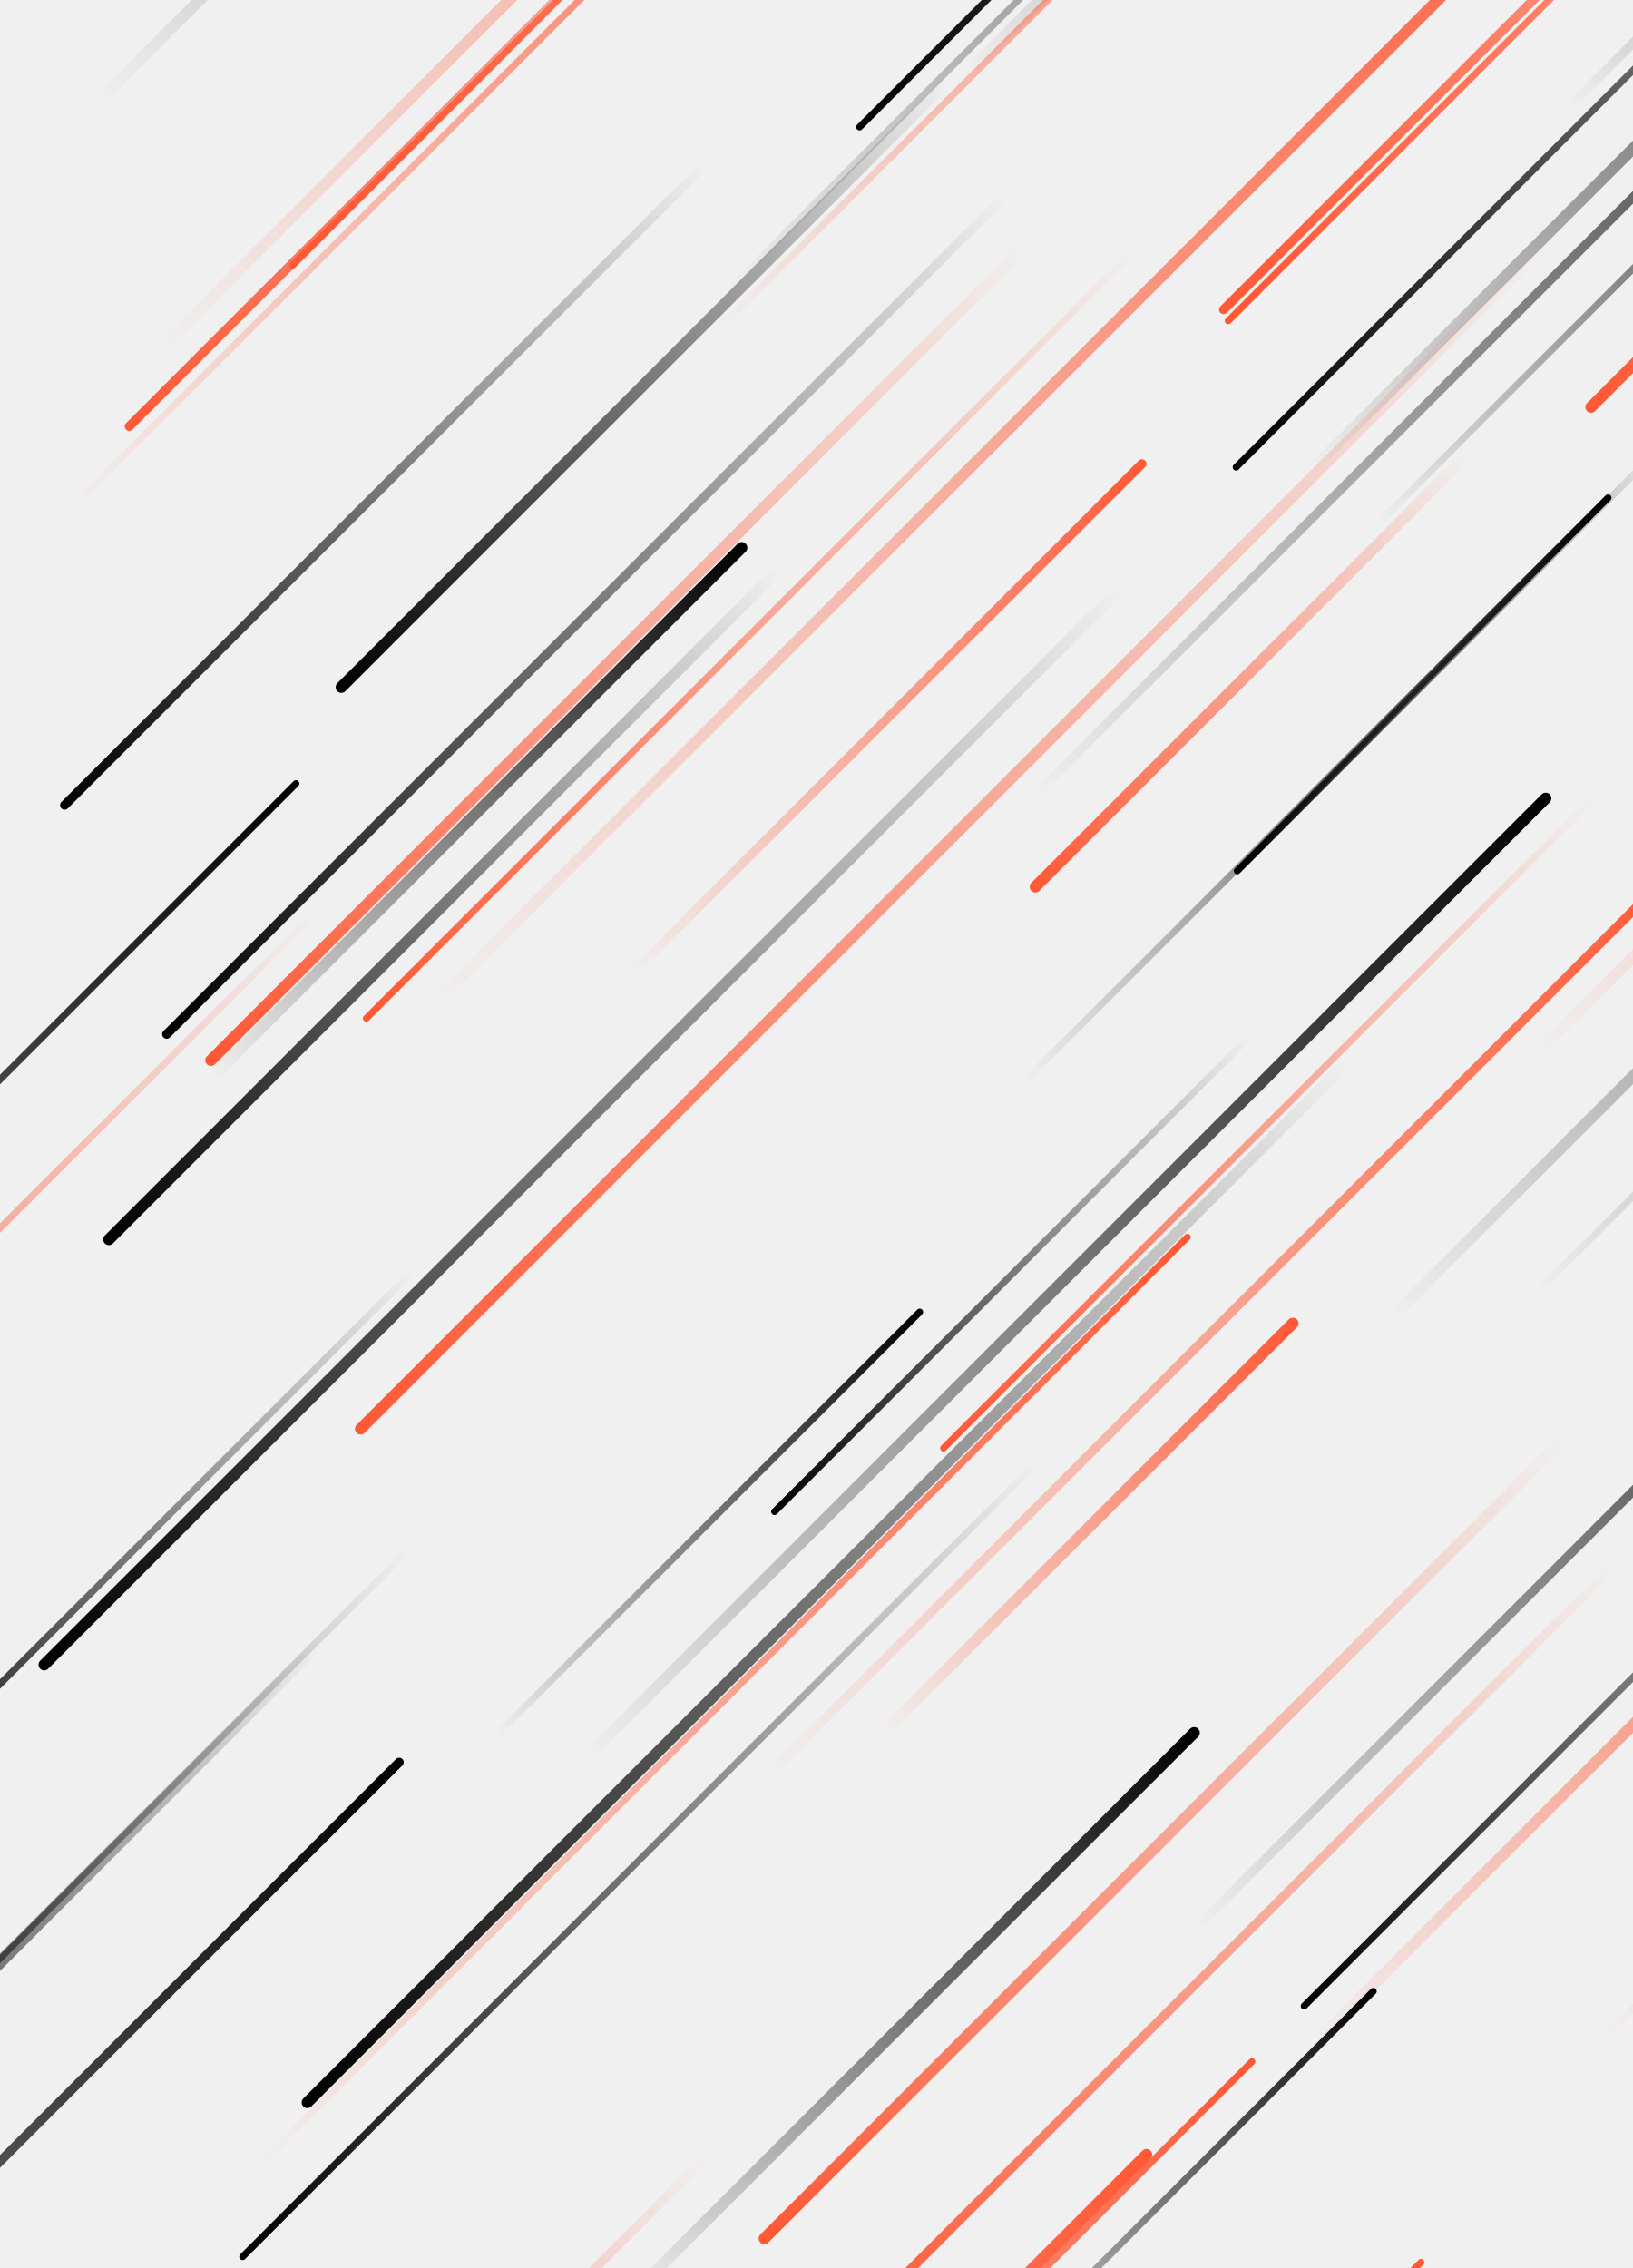
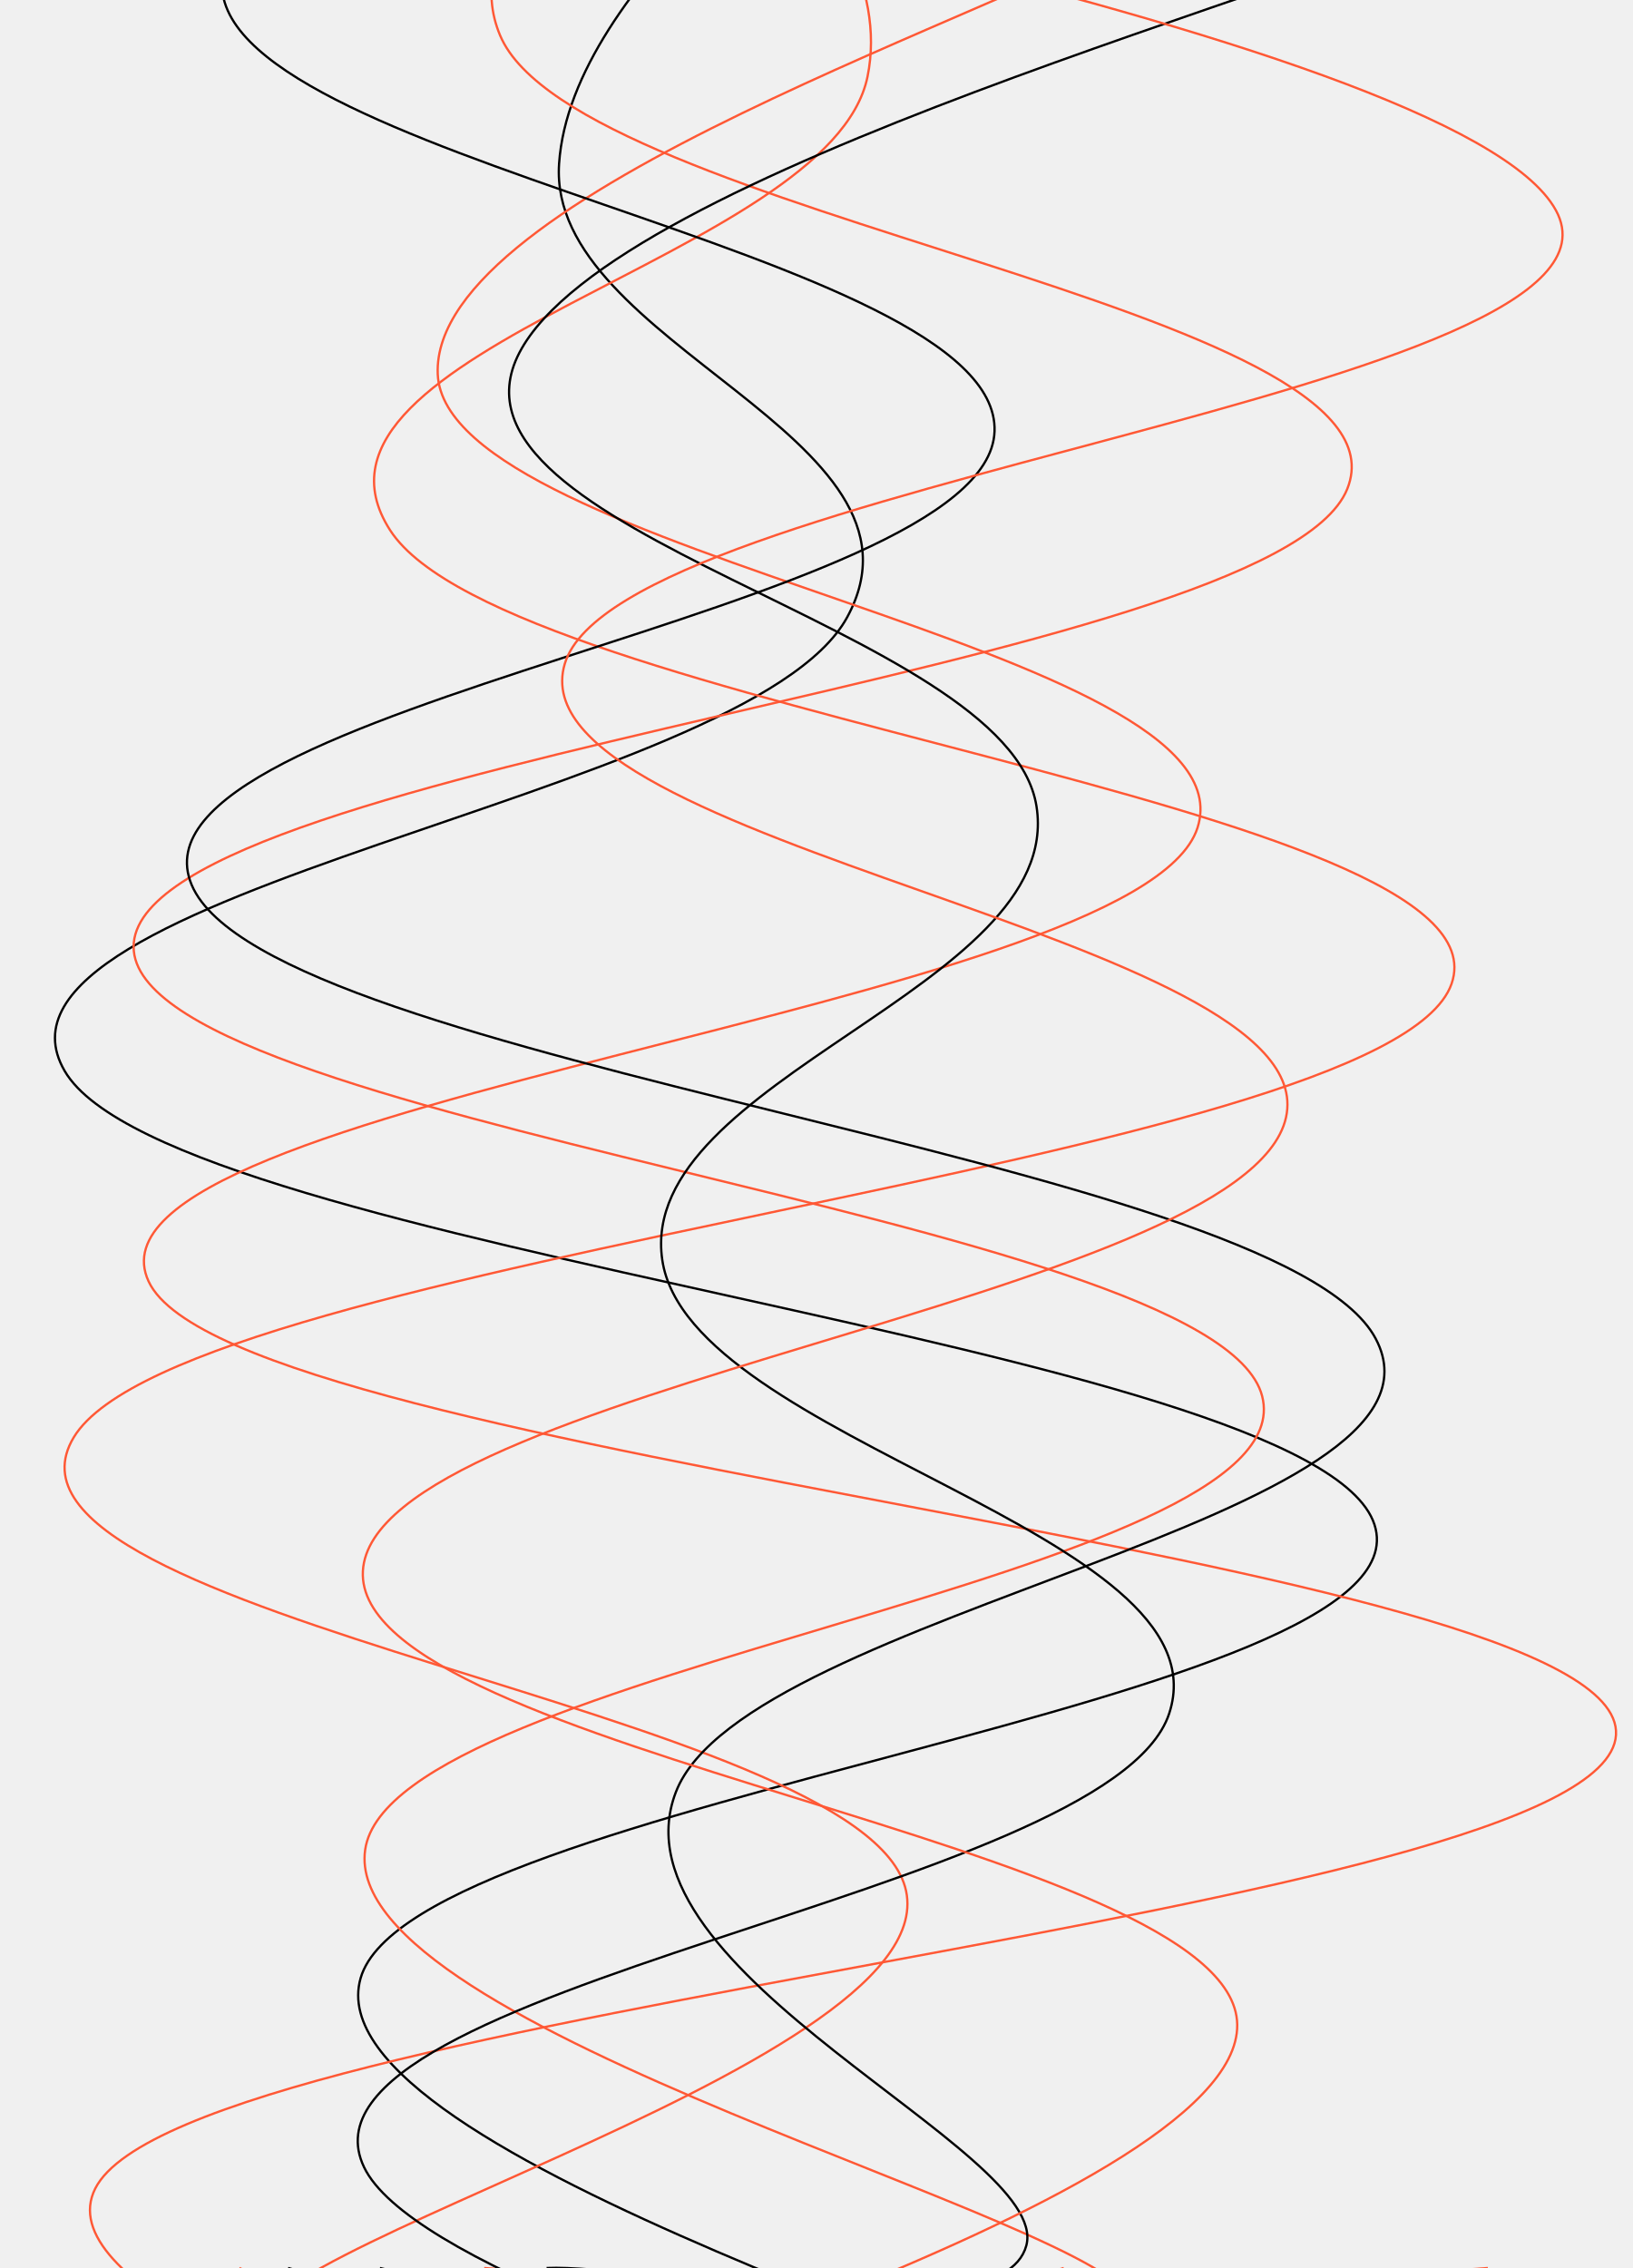
<svg xmlns="http://www.w3.org/2000/svg" version="1.1" width="1440" height="2000" preserveAspectRatio="none" viewBox="0 0 1440 2000">
-   <g mask="url(&quot;#SvgjsMask1041&quot;)" fill="none">
-     <path d="M4 45L-1073 1122" stroke-width="8" stroke="url(#SvgjsLinearGradient1042)" stroke-linecap="round" class="BottomLeft" />
-     <path d="M1384 94L1918 -440" stroke-width="8" stroke="url(#SvgjsLinearGradient1043)" stroke-linecap="round" class="TopRight" />
-     <path d="M758 112L1720 -850" stroke-width="6" stroke="url(#SvgjsLinearGradient1044)" stroke-linecap="round" class="BottomLeft" />
-     <path d="M1083 283L2120 -754" stroke-width="6" stroke="url(#SvgjsLinearGradient1042)" stroke-linecap="round" class="BottomLeft" />
-     <path d="M518 1549L1363 704" stroke-width="10" stroke="url(#SvgjsLinearGradient1043)" stroke-linecap="round" class="TopRight" />
-     <path d="M39 1468L987 520" stroke-width="10" stroke="url(#SvgjsLinearGradient1044)" stroke-linecap="round" class="BottomLeft" />
-     <path d="M1253 1995L555 2693" stroke-width="6" stroke="url(#SvgjsLinearGradient1045)" stroke-linecap="round" class="TopRight" />
-     <path d="M811 1157L438 1530" stroke-width="6" stroke="url(#SvgjsLinearGradient1043)" stroke-linecap="round" class="TopRight" />
-     <path d="M673 1570L1477 766" stroke-width="8" stroke="url(#SvgjsLinearGradient1045)" stroke-linecap="round" class="TopRight" />
-     <path d="M61 450L790 -279" stroke-width="6" stroke="url(#SvgjsLinearGradient1045)" stroke-linecap="round" class="TopRight" />
-     <path d="M1191 934L271 1854" stroke-width="10" stroke="url(#SvgjsLinearGradient1044)" stroke-linecap="round" class="BottomLeft" />
-     <path d="M1090 412L1942 -440" stroke-width="6" stroke="url(#SvgjsLinearGradient1044)" stroke-linecap="round" class="BottomLeft" />
-     <path d="M1056 1699L1744 1011" stroke-width="8" stroke="url(#SvgjsLinearGradient1043)" stroke-linecap="round" class="TopRight" />
-     <path d="M222 1916L1047 1091" stroke-width="6" stroke="url(#SvgjsLinearGradient1045)" stroke-linecap="round" class="TopRight" />
-     <path d="M654 483L187 950" stroke-width="10" stroke="url(#SvgjsLinearGradient1043)" stroke-linecap="round" class="TopRight" />
-     <path d="M136 313L1106 -657" stroke-width="10" stroke="url(#SvgjsLinearGradient1045)" stroke-linecap="round" class="TopRight" />
-     <path d="M352 1554L-717 2623" stroke-width="8" stroke="url(#SvgjsLinearGradient1043)" stroke-linecap="round" class="TopRight" />
-     <path d="M913 782L1292 403" stroke-width="10" stroke="url(#SvgjsLinearGradient1042)" stroke-linecap="round" class="BottomLeft" />
-     <path d="M280 1451L-287 2018" stroke-width="10" stroke="url(#SvgjsLinearGradient1044)" stroke-linecap="round" class="BottomLeft" />
-     <path d="M832 1277L1409 700" stroke-width="6" stroke="url(#SvgjsLinearGradient1042)" stroke-linecap="round" class="BottomLeft" />
-     <path d="M57 710L622 145" stroke-width="8" stroke="url(#SvgjsLinearGradient1044)" stroke-linecap="round" class="BottomLeft" />
-     <path d="M86 90L1027 -851" stroke-width="10" stroke="url(#SvgjsLinearGradient1043)" stroke-linecap="round" class="TopRight" />
-     <path d="M1154 417L1844 -273" stroke-width="10" stroke="url(#SvgjsLinearGradient1043)" stroke-linecap="round" class="TopRight" />
-     <path d="M301 606L836 71" stroke-width="10" stroke="url(#SvgjsLinearGradient1044)" stroke-linecap="round" class="BottomLeft" />
-     <path d="M1227 1162L2129 260" stroke-width="10" stroke="url(#SvgjsLinearGradient1043)" stroke-linecap="round" class="TopRight" />
-     <path d="M913 701L1847 -233" stroke-width="8" stroke="url(#SvgjsLinearGradient1043)" stroke-linecap="round" class="TopRight" />
-     <path d="M1161 1800L1704 1257" stroke-width="10" stroke="url(#SvgjsLinearGradient1045)" stroke-linecap="round" class="TopRight" />
-     <path d="M1102 914L683 1333" stroke-width="6" stroke="url(#SvgjsLinearGradient1044)" stroke-linecap="round" class="BottomLeft" />
-     <path d="M1007 409L556 860" stroke-width="8" stroke="url(#SvgjsLinearGradient1045)" stroke-linecap="round" class="TopRight" />
-     <path d="M1091 768L1474 385" stroke-width="6" stroke="url(#SvgjsLinearGradient1044)" stroke-linecap="round" class="BottomLeft" />
-     <path d="M1011 1900L-33 2944" stroke-width="10" stroke="url(#SvgjsLinearGradient1045)" stroke-linecap="round" class="TopRight" />
-     <path d="M323 898L1007 214" stroke-width="6" stroke="url(#SvgjsLinearGradient1042)" stroke-linecap="round" class="BottomLeft" />
-     <path d="M1053 1528L552 2029" stroke-width="10" stroke="url(#SvgjsLinearGradient1043)" stroke-linecap="round" class="TopRight" />
-     <path d="M261 691L-688 1640" stroke-width="6" stroke="url(#SvgjsLinearGradient1043)" stroke-linecap="round" class="TopRight" />
-     <path d="M114 376L895 -405" stroke-width="8" stroke="url(#SvgjsLinearGradient1042)" stroke-linecap="round" class="BottomLeft" />
-     <path d="M852 65L1518 -601" stroke-width="10" stroke="url(#SvgjsLinearGradient1043)" stroke-linecap="round" class="TopRight" />
-     <path d="M258 234L1056 -564" stroke-width="6" stroke="url(#SvgjsLinearGradient1042)" stroke-linecap="round" class="BottomLeft" />
-     <path d="M214 1990L917 1287" stroke-width="6" stroke="url(#SvgjsLinearGradient1044)" stroke-linecap="round" class="BottomLeft" />
-     <path d="M1361 217L318 1260" stroke-width="10" stroke="url(#SvgjsLinearGradient1042)" stroke-linecap="round" class="BottomLeft" />
-     <path d="M1150 1769L1726 1193" stroke-width="6" stroke="url(#SvgjsLinearGradient1044)" stroke-linecap="round" class="BottomLeft" />
-     <path d="M1428 1376L746 2058" stroke-width="8" stroke="url(#SvgjsLinearGradient1042)" stroke-linecap="round" class="BottomLeft" />
-     <path d="M1416 1795L1895 1316" stroke-width="6" stroke="url(#SvgjsLinearGradient1045)" stroke-linecap="round" class="TopRight" />
-     <path d="M1403 359L2274 -512" stroke-width="10" stroke="url(#SvgjsLinearGradient1042)" stroke-linecap="round" class="BottomLeft" />
-     <path d="M1354 1141L2157 338" stroke-width="6" stroke="url(#SvgjsLinearGradient1043)" stroke-linecap="round" class="TopRight" />
-     <path d="M281 802L-361 1444" stroke-width="6" stroke="url(#SvgjsLinearGradient1042)" stroke-linecap="round" class="BottomLeft" />
-     <path d="M362 1365L-365 2092" stroke-width="6" stroke="url(#SvgjsLinearGradient1044)" stroke-linecap="round" class="BottomLeft" />
-     <path d="M622 1903L112 2413" stroke-width="8" stroke="url(#SvgjsLinearGradient1042)" stroke-linecap="round" class="BottomLeft" />
-     <path d="M778 1529L1140 1167" stroke-width="10" stroke="url(#SvgjsLinearGradient1045)" stroke-linecap="round" class="TopRight" />
-     <path d="M1211 1756L840 2127" stroke-width="6" stroke="url(#SvgjsLinearGradient1043)" stroke-linecap="round" class="TopRight" />
-     <path d="M1104 1818L367 2555" stroke-width="6" stroke="url(#SvgjsLinearGradient1045)" stroke-linecap="round" class="TopRight" />
-     <path d="M674 1974L1381 1267" stroke-width="10" stroke="url(#SvgjsLinearGradient1042)" stroke-linecap="round" class="BottomLeft" />
-     <path d="M364 1121L-133 1618" stroke-width="6" stroke="url(#SvgjsLinearGradient1044)" stroke-linecap="round" class="BottomLeft" />
-     <path d="M687 502L96 1093" stroke-width="10" stroke="url(#SvgjsLinearGradient1044)" stroke-linecap="round" class="BottomLeft" />
-     <path d="M382 886L1426 -158" stroke-width="10" stroke="url(#SvgjsLinearGradient1045)" stroke-linecap="round" class="TopRight" />
-     <path d="M643 255L1460 -562" stroke-width="6" stroke="url(#SvgjsLinearGradient1043)" stroke-linecap="round" class="TopRight" />
-     <path d="M1215 462L1715 -38" stroke-width="6" stroke="url(#SvgjsLinearGradient1043)" stroke-linecap="round" class="TopRight" />
-     <path d="M1351 933L2225 59" stroke-width="10" stroke="url(#SvgjsLinearGradient1045)" stroke-linecap="round" class="TopRight" />
-     <path d="M1418 439L903 954" stroke-width="6" stroke="url(#SvgjsLinearGradient1043)" stroke-linecap="round" class="TopRight" />
-     <path d="M147 912L889 170" stroke-width="8" stroke="url(#SvgjsLinearGradient1044)" stroke-linecap="round" class="BottomLeft" />
-     <path d="M909 212L186 935" stroke-width="10" stroke="url(#SvgjsLinearGradient1042)" stroke-linecap="round" class="BottomLeft" />
-     <path d="M635 289L1205 -281" stroke-width="6" stroke="url(#SvgjsLinearGradient1045)" stroke-linecap="round" class="TopRight" />
-     <path d="M1079 273L1977 -625" stroke-width="8" stroke="url(#SvgjsLinearGradient1042)" stroke-linecap="round" class="BottomLeft" />
+   <g mask="url(&quot;#SvgjsMask1111&quot;)" fill="none">
+     <path d="M 801,-255.617 C 739.4,-175.62 503.8,-15.62 493,144.383 C 482.2,304.38 834.2,384.38 747,544.383 C 659.8,704.38 -36,784.38 57,944.383 C 150,1104.38 1159.8,1184.38 1212,1344.383 C 1264.2,1504.38 364,1584.38 318,1744.383 C 272,1904.38 978.6,2093.26 982,2144.383 C 985.4,2195.51 464.4,2028.88 335,2000" stroke="rgba(0, 0, 0, 1)" stroke-width="2" />
+     <path d="M 852,-368.758 C 769.8,-288.76 373.8,-128.76 441,31.242 C 508.2,191.24 1252.6,271.24 1188,431.242 C 1123.4,591.24 133,671.24 118,831.242 C 103,991.24 1072.2,1071.24 1113,1231.242 C 1153.8,1391.24 344.6,1471.24 322,1631.242 C 299.4,1791.24 979,1957.49 1000,2031.242 C 1021,2104.99 541.6,2006.25 427,2000" stroke="rgba(255, 88, 53, 1)" stroke-width="2" />
+     <path d="M 507,-332.457 C 558.6,-252.46 797.6,-92.46 765,67.543 C 732.4,227.54 241,307.54 344,467.543 C 447,627.54 1335.8,707.54 1280,867.543 C 1224.2,1027.54 161.2,1107.54 65,1267.543 C -31.2,1427.54 765.2,1507.54 799,1667.543 C 832.8,1827.54 131.4,2001.05 234,2067.543 C 336.6,2134.03 1096.4,2013.51 1312,2000" stroke="rgba(255, 88, 53, 1)" stroke-width="2" />
+     <path d="M 1023,-70.098 C 895.6,9.9 379.4,169.9 386,329.902 C 392.6,489.9 1107,569.9 1056,729.902 C 1005,889.9 57.2,969.9 131,1129.902 C 204.8,1289.9 1434.4,1369.9 1425,1529.902 C 1415.6,1689.9 164.8,1769.9 84,1929.902 C 3.2,2089.9 995.6,2315.88 1021,2329.902 C 1046.4,2343.92 373,2065.98 211,2000" stroke="rgba(255, 88, 53, 1)" stroke-width="2" />
+     <path d="M 963,-419.7 C 809.6,-339.7 213.2,-179.7 196,-19.7 C 178.8,140.3 882.4,220.3 877,380.3 C 871.6,540.3 101.8,620.3 169,780.3 C 236.2,940.3 1127.6,1020.3 1213,1180.3 C 1298.4,1340.3 657.6,1420.3 596,1580.3 C 534.4,1740.3 927.8,1896.36 905,1980.3 C 882.2,2064.24 566.6,1996.06 482,2000" stroke="rgba(0, 0, 0, 1)" stroke-width="2" />
+     <path d="M 1330,-88.963 C 1155.6,-8.96 541.2,151.04 458,311.037 C 374.8,471.04 888.8,551.04 914,711.037 C 939.2,871.04 560.6,951.04 584,1111.037 C 607.4,1271.04 1083.6,1351.04 1031,1511.037 C 978.4,1671.04 244.8,1751.04 321,1911.037 C 397.2,2071.04 1425.4,2293.24 1412,2311.037 C 1398.6,2328.83 485.6,2062.21 254,2000" stroke="rgba(0, 0, 0, 1)" stroke-width="2" />
+     <path d="M 61,-214.556 C 323.2,-134.56 1284.6,25.44 1372,185.444 C 1459.4,345.44 545.6,425.44 498,585.444 C 450.4,745.44 1169.6,825.44 1134,985.444 C 1098.4,1145.44 328.6,1225.44 320,1385.444 C 311.4,1545.44 1089,1625.44 1091,1785.444 C 1093,1945.44 360.6,2142.53 330,2185.444 C 299.4,2228.35 816.4,2037.09 938,2000" stroke="rgba(255, 88, 53, 1)" stroke-width="2" />
  </g>
  <defs>
-     <mask id="SvgjsMask1041">
+     <mask id="SvgjsMask1111">
      <rect width="1440" height="2000" fill="#ffffff" />
    </mask>
-     <linearGradient x1="100%" y1="0%" x2="0%" y2="100%" id="SvgjsLinearGradient1042">
-       <stop stop-color="rgba(255, 88, 53, 0)" offset="0" />
-       <stop stop-color="rgba(255, 88, 53, 1)" offset="1" />
-     </linearGradient>
-     <linearGradient x1="0%" y1="100%" x2="100%" y2="0%" id="SvgjsLinearGradient1043">
-       <stop stop-color="rgba(0, 0, 0, 0)" offset="0" />
-       <stop stop-color="rgba(0, 0, 0, 1)" offset="1" />
-     </linearGradient>
-     <linearGradient x1="100%" y1="0%" x2="0%" y2="100%" id="SvgjsLinearGradient1044">
-       <stop stop-color="rgba(0, 0, 0, 0)" offset="0" />
-       <stop stop-color="rgba(0, 0, 0, 1)" offset="1" />
-     </linearGradient>
-     <linearGradient x1="0%" y1="100%" x2="100%" y2="0%" id="SvgjsLinearGradient1045">
-       <stop stop-color="rgba(255, 88, 53, 0)" offset="0" />
-       <stop stop-color="rgba(255, 88, 53, 1)" offset="1" />
-     </linearGradient>
  </defs>
</svg>
